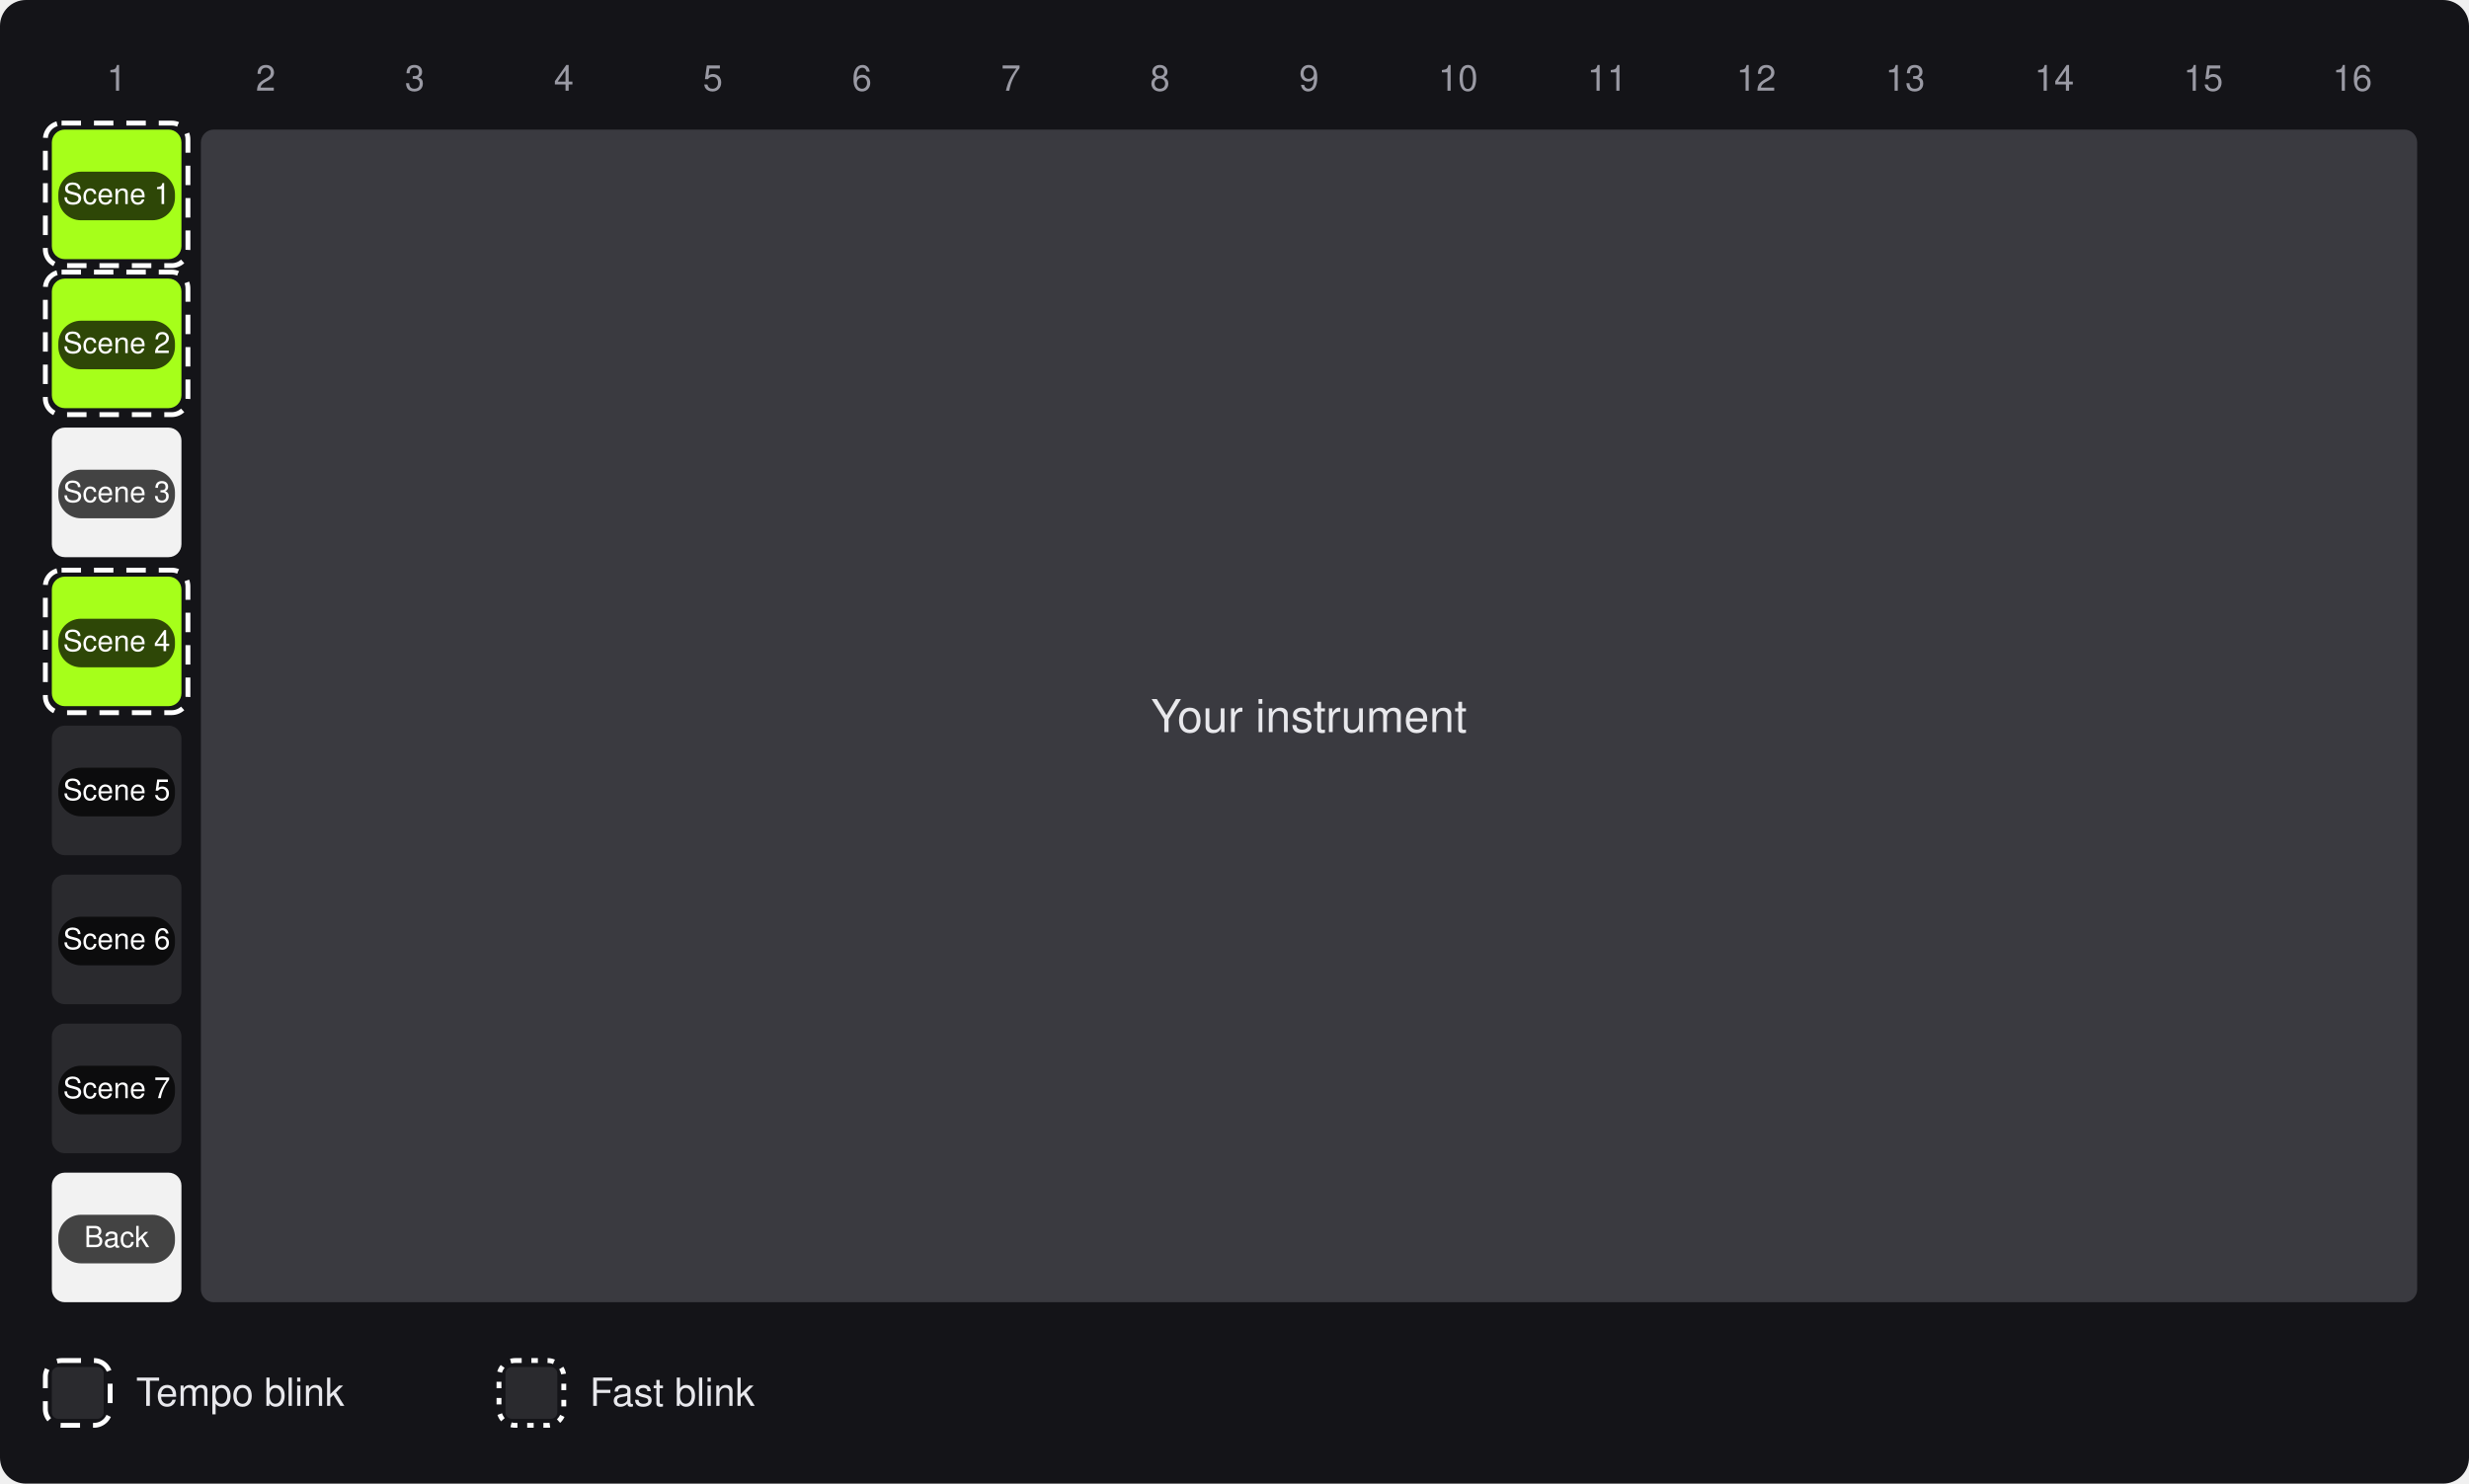
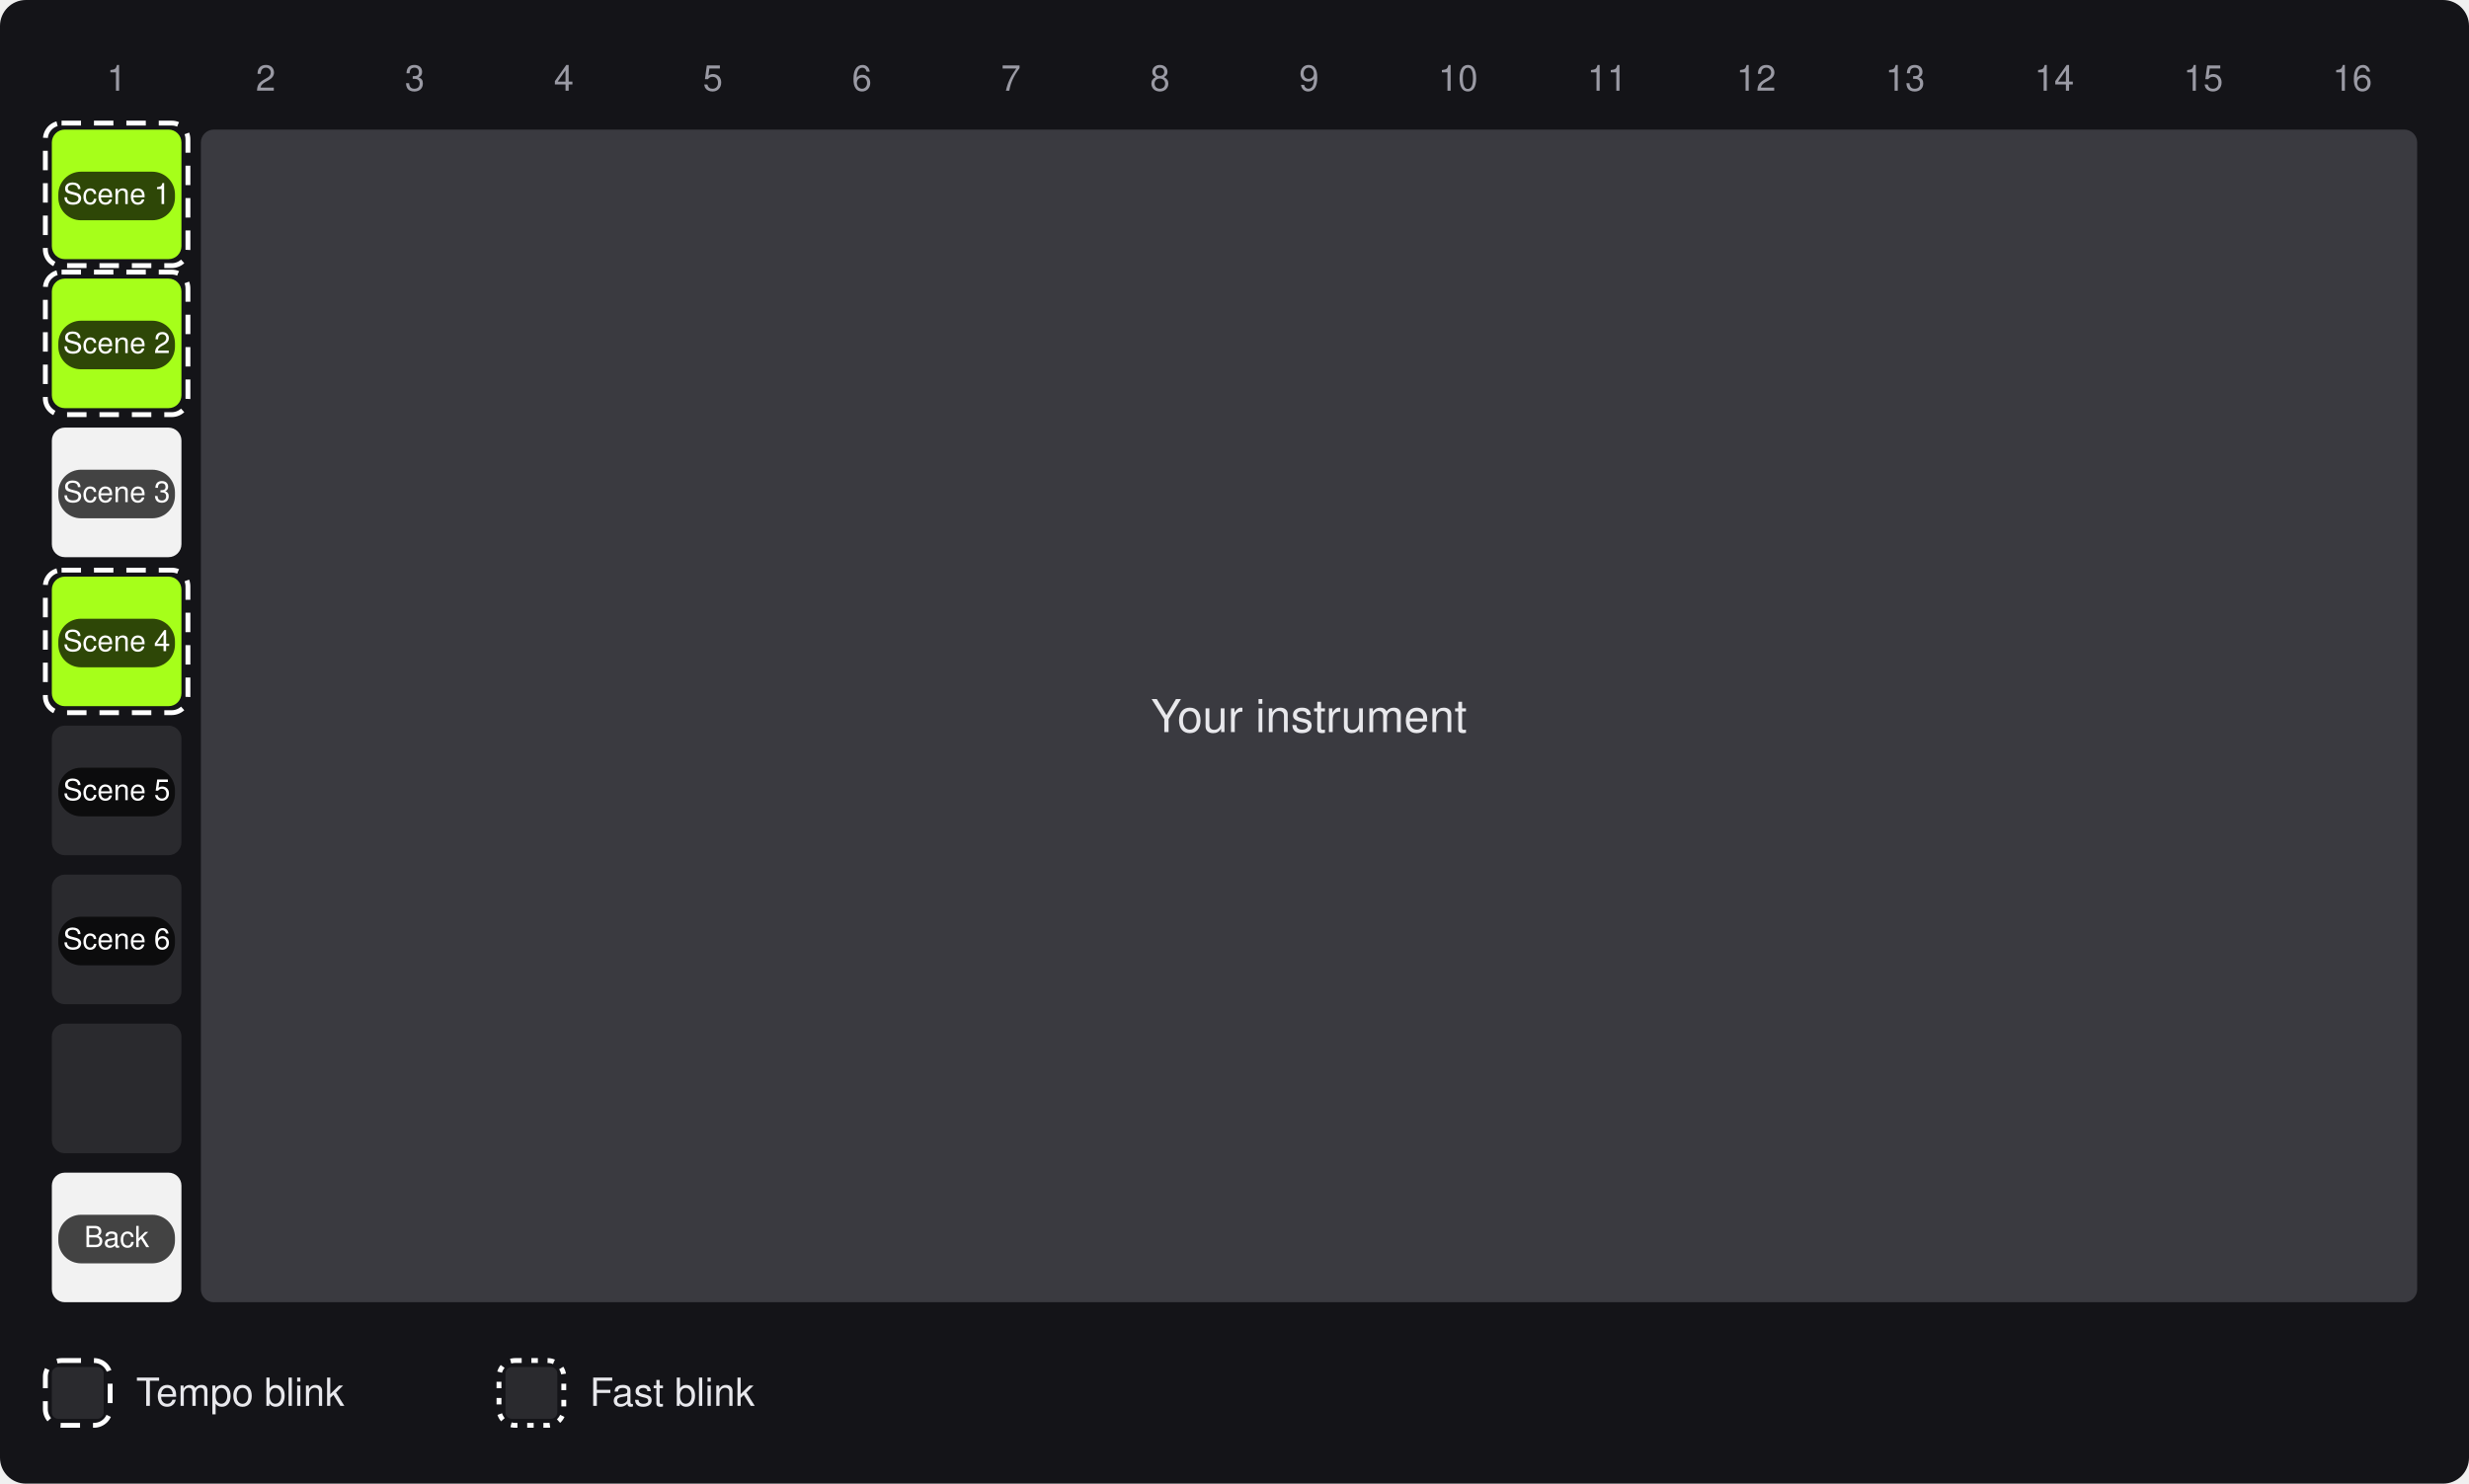
<svg xmlns="http://www.w3.org/2000/svg" width="762" height="458" viewBox="0 0 762 458" font-family="Helvetica, Arial, sans-serif">
  <rect x="0" y="0" width="762" height="458" rx="8" fill="#141418" />
  <text x="36" y="28" font-size="11" fill="#9a9aa4" text-anchor="middle">1</text>
  <text x="82" y="28" font-size="11" fill="#9a9aa4" text-anchor="middle">2</text>
  <text x="128" y="28" font-size="11" fill="#9a9aa4" text-anchor="middle">3</text>
  <text x="174" y="28" font-size="11" fill="#9a9aa4" text-anchor="middle">4</text>
  <text x="220" y="28" font-size="11" fill="#9a9aa4" text-anchor="middle">5</text>
  <text x="266" y="28" font-size="11" fill="#9a9aa4" text-anchor="middle">6</text>
  <text x="312" y="28" font-size="11" fill="#9a9aa4" text-anchor="middle">7</text>
  <text x="358" y="28" font-size="11" fill="#9a9aa4" text-anchor="middle">8</text>
  <text x="404" y="28" font-size="11" fill="#9a9aa4" text-anchor="middle">9</text>
  <text x="450" y="28" font-size="11" fill="#9a9aa4" text-anchor="middle">10</text>
  <text x="496" y="28" font-size="11" fill="#9a9aa4" text-anchor="middle">11</text>
  <text x="542" y="28" font-size="11" fill="#9a9aa4" text-anchor="middle">12</text>
  <text x="588" y="28" font-size="11" fill="#9a9aa4" text-anchor="middle">13</text>
  <text x="634" y="28" font-size="11" fill="#9a9aa4" text-anchor="middle">14</text>
  <text x="680" y="28" font-size="11" fill="#9a9aa4" text-anchor="middle">15</text>
  <text x="726" y="28" font-size="11" fill="#9a9aa4" text-anchor="middle">16</text>
  <rect x="16" y="40" width="40" height="40" rx="4" fill="#a6ff1a" />
  <rect x="14" y="38" width="44" height="44" rx="5" fill="none" stroke="#ffffff" stroke-width="1.5" stroke-dasharray="6 4" />
  <rect x="16" y="86" width="40" height="40" rx="4" fill="#a6ff1a" />
  <rect x="14" y="84" width="44" height="44" rx="5" fill="none" stroke="#ffffff" stroke-width="1.5" stroke-dasharray="6 4" />
  <rect x="16" y="132" width="40" height="40" rx="4" fill="#f2f2f2" />
  <rect x="16" y="178" width="40" height="40" rx="4" fill="#a6ff1a" />
  <rect x="14" y="176" width="44" height="44" rx="5" fill="none" stroke="#ffffff" stroke-width="1.5" stroke-dasharray="6 4" />
  <rect x="16" y="224" width="40" height="40" rx="4" fill="#2a2a2e" />
  <rect x="16" y="270" width="40" height="40" rx="4" fill="#2a2a2e" />
  <rect x="16" y="316" width="40" height="40" rx="4" fill="#2a2a2e" />
  <rect x="16" y="362" width="40" height="40" rx="4" fill="#f2f2f2" />
  <rect x="18" y="53" width="36" height="15" rx="7" fill="#000000" fill-opacity="0.72" />
  <text x="36" y="63" font-size="9" fill="#ffffff" text-anchor="middle">Scene 1</text>
  <rect x="18" y="99" width="36" height="15" rx="7" fill="#000000" fill-opacity="0.72" />
  <text x="36" y="109" font-size="9" fill="#ffffff" text-anchor="middle">Scene 2</text>
  <rect x="18" y="145" width="36" height="15" rx="7" fill="#000000" fill-opacity="0.72" />
  <text x="36" y="155" font-size="9" fill="#ffffff" text-anchor="middle">Scene 3</text>
  <rect x="18" y="191" width="36" height="15" rx="7" fill="#000000" fill-opacity="0.72" />
  <text x="36" y="201" font-size="9" fill="#ffffff" text-anchor="middle">Scene 4</text>
  <rect x="18" y="237" width="36" height="15" rx="7" fill="#000000" fill-opacity="0.72" />
  <text x="36" y="247" font-size="9" fill="#ffffff" text-anchor="middle">Scene 5</text>
  <rect x="18" y="283" width="36" height="15" rx="7" fill="#000000" fill-opacity="0.72" />
  <text x="36" y="293" font-size="9" fill="#ffffff" text-anchor="middle">Scene 6</text>
-   <rect x="18" y="329" width="36" height="15" rx="7" fill="#000000" fill-opacity="0.72" />
-   <text x="36" y="339" font-size="9" fill="#ffffff" text-anchor="middle">Scene 7</text>
  <rect x="18" y="375" width="36" height="15" rx="7" fill="#000000" fill-opacity="0.72" />
  <text x="36" y="385" font-size="9" fill="#ffffff" text-anchor="middle">Back</text>
  <rect x="62" y="40" width="684" height="362" rx="4" fill="#3a3a40" />
  <text x="404" y="226" font-size="14" fill="#e8e8ec" text-anchor="middle">Your instrument</text>
  <rect x="16" y="422" width="16" height="16" rx="2" fill="#2a2a2e" />
  <rect x="14" y="420" width="20" height="20" rx="5" fill="none" stroke="#ffffff" stroke-width="1.5" stroke-dasharray="6 4" />
  <text x="42" y="434" font-size="12" fill="#e8e8ec">Tempo blink</text>
  <rect x="156" y="422" width="16" height="16" rx="2" fill="#2a2a2e" />
  <rect x="154" y="420" width="20" height="20" rx="5" fill="none" stroke="#ffffff" stroke-width="1.5" stroke-dasharray="2 3" />
  <text x="182" y="434" font-size="12" fill="#e8e8ec">Fast blink</text>
</svg>
